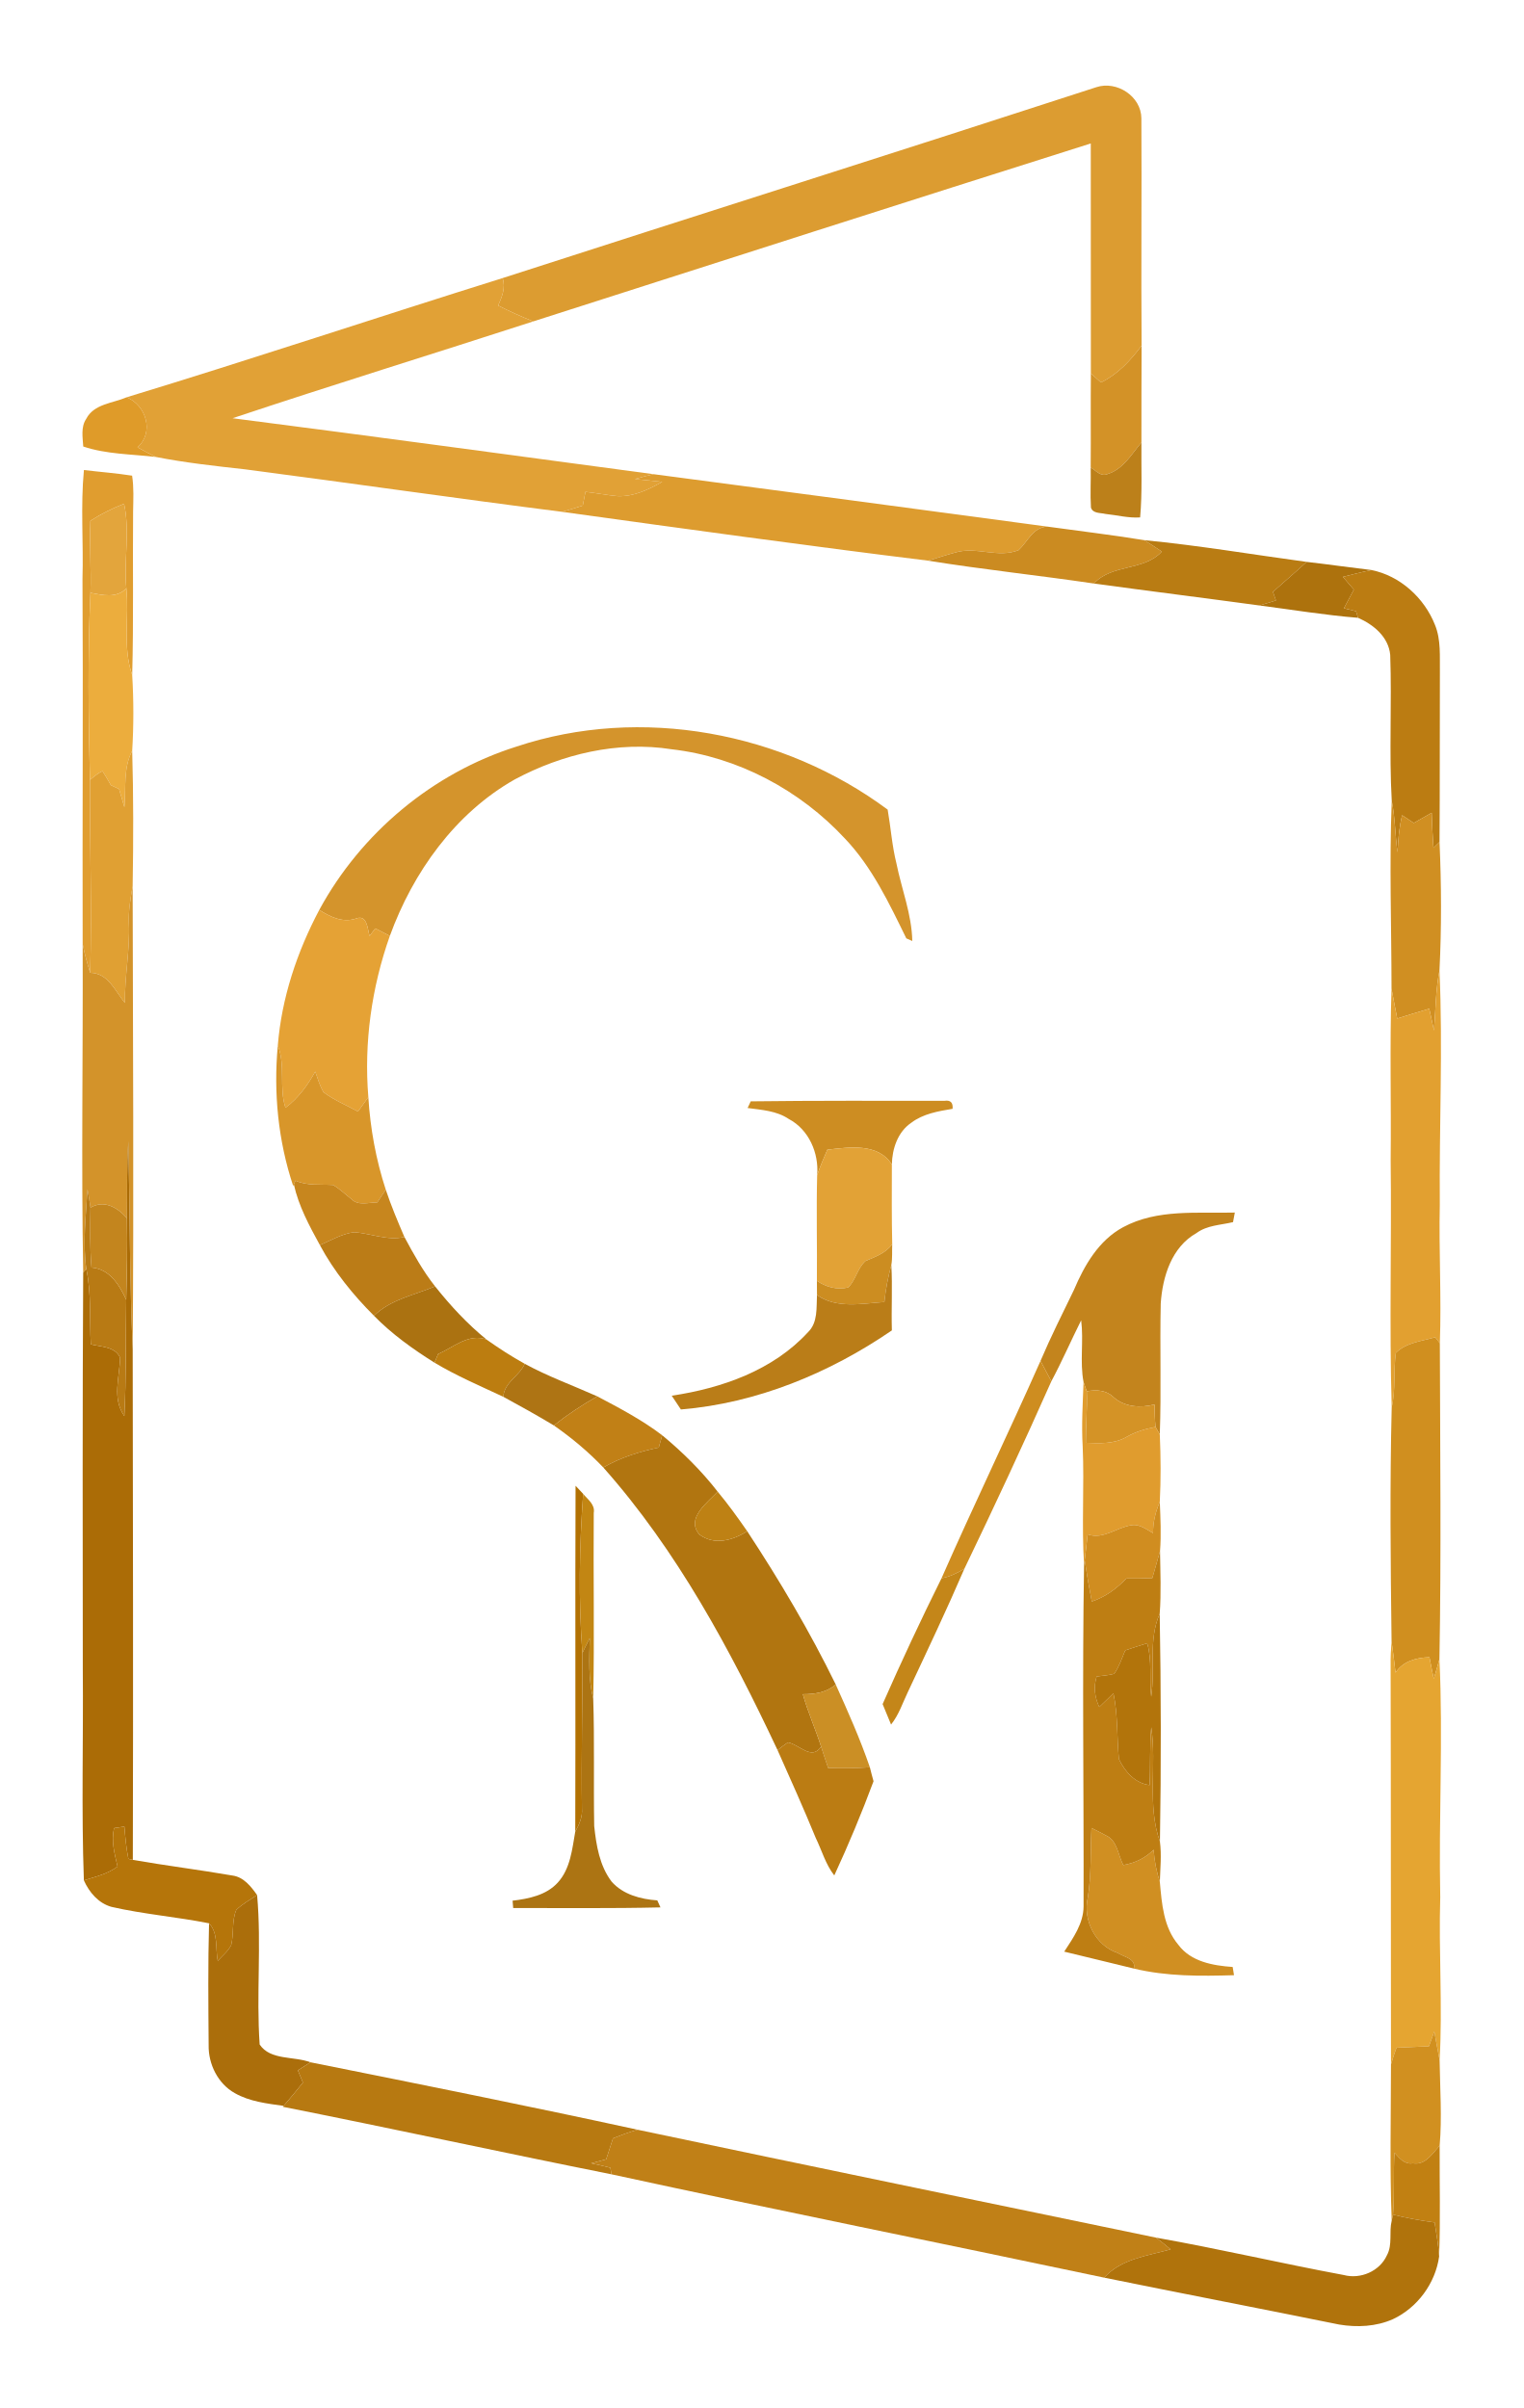
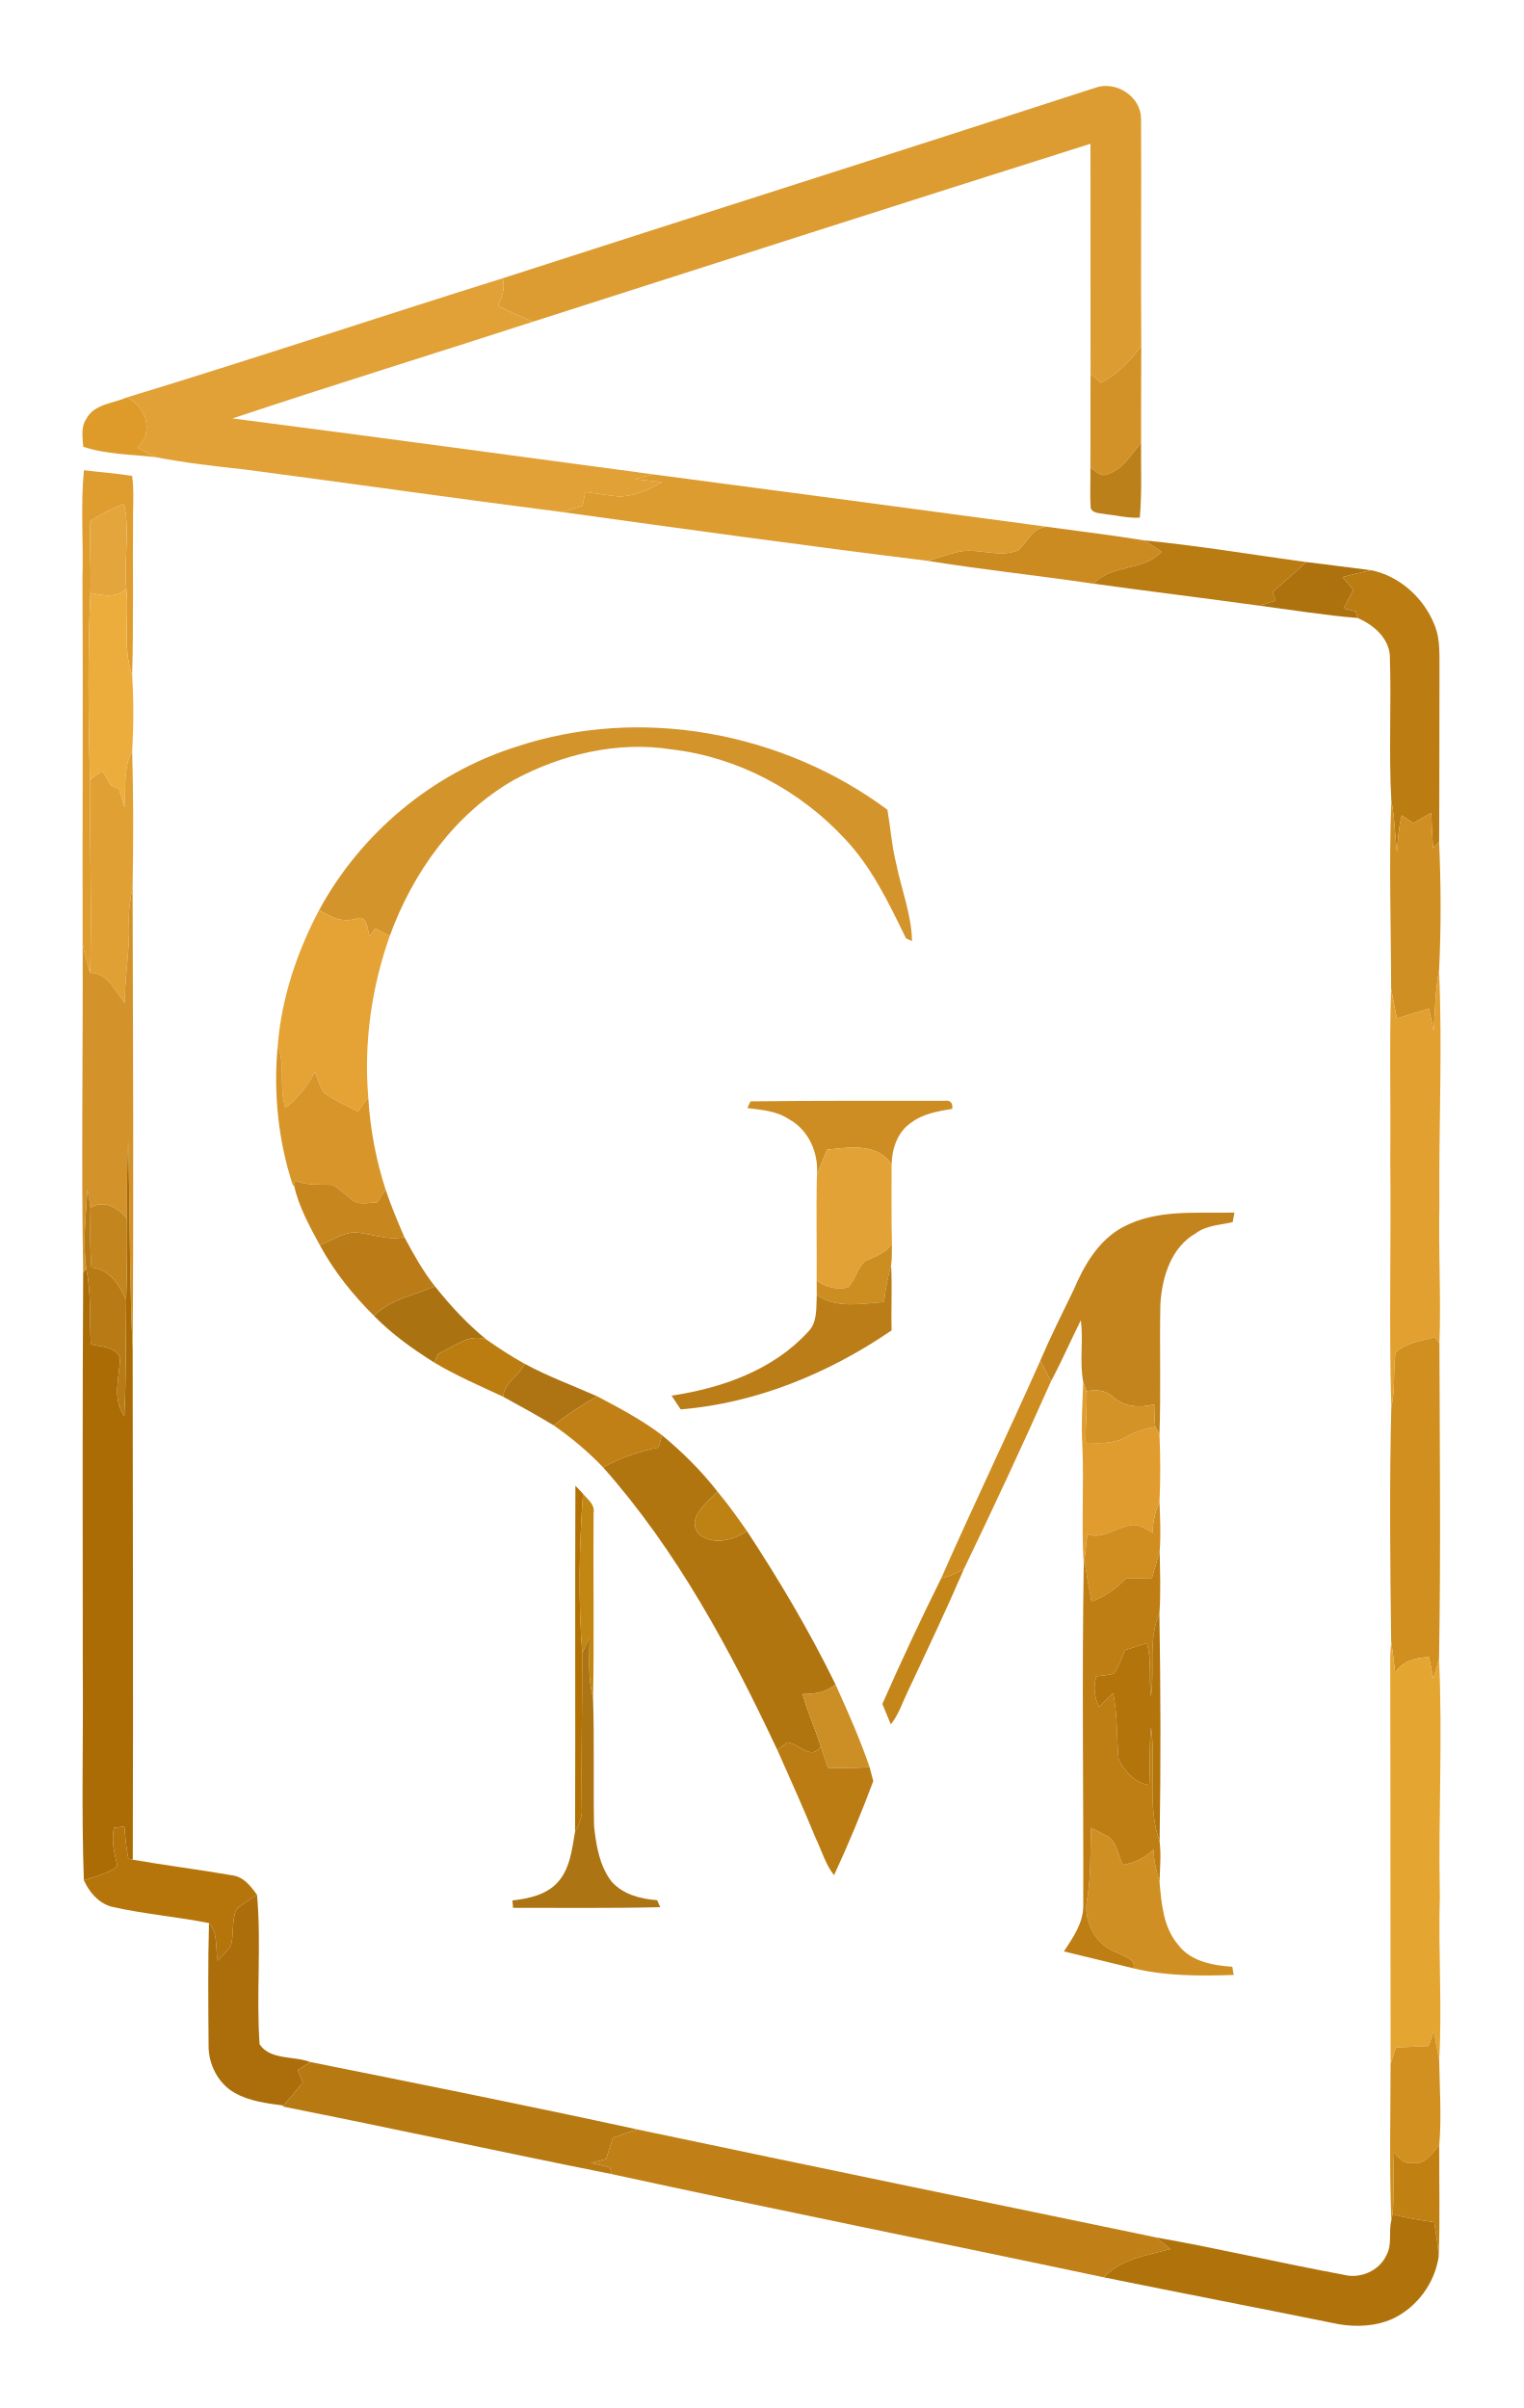
- <svg xmlns="http://www.w3.org/2000/svg" viewBox="581.84 139.51 340.81 538.69" fill="none">
+ <svg xmlns="http://www.w3.org/2000/svg" width="1363" height="2155" viewBox="581.84 139.51 340.81 538.69" fill="none">
  <g id="#dc9c31ff">
    <path fill="#dc9c31" opacity="1.00" d=" M 694.26 201.72 C 738.51 187.42 782.86 173.40 827.08 159.01 C 831.65 157.51 837.11 161.06 837.14 165.98 C 837.24 182.93 837.06 199.88 837.19 216.83 C 834.73 220.13 831.86 223.25 828.10 225.07 C 827.34 224.39 826.58 223.72 825.84 223.05 C 825.82 205.90 825.81 188.75 825.82 171.60 C 784.22 184.76 742.67 198.09 701.12 211.41 C 698.44 210.34 695.82 209.16 693.26 207.86 C 694.12 205.92 694.98 203.87 694.26 201.72 Z" />
  </g>
  <g id="#e1a136ff">
    <path fill="#e1a136" opacity="1.00" d=" M 610.18 228.38 C 638.31 219.82 666.20 210.49 694.26 201.72 C 694.98 203.87 694.12 205.92 693.26 207.86 C 695.82 209.16 698.44 210.34 701.12 211.41 C 678.72 218.68 656.20 225.61 633.86 233.07 C 665.27 237.11 696.65 241.38 728.04 245.59 C 726.62 245.91 725.24 246.29 723.85 246.67 C 725.88 246.87 727.91 247.07 729.95 247.30 C 726.91 249.05 723.56 250.65 719.97 250.50 C 717.56 250.28 715.18 249.80 712.79 249.54 C 712.58 250.56 712.38 251.58 712.19 252.61 C 710.64 253.10 709.10 253.60 707.54 254.01 C 683.88 251.00 660.27 247.59 636.62 244.50 C 629.95 243.76 623.25 243.03 616.66 241.73 C 615.29 241.05 613.94 240.31 612.60 239.58 C 616.37 236.22 614.56 230.21 610.18 228.38 Z" />
  </g>
  <g id="#d39227ff">
    <path fill="#d39227" opacity="1.00" d=" M 828.10 225.07 C 831.86 223.25 834.73 220.13 837.19 216.83 C 837.15 224.05 837.15 231.27 837.15 238.49 C 834.95 241.11 833.07 244.47 829.60 245.55 C 828.09 246.26 826.97 244.74 825.80 244.10 C 825.86 237.08 825.78 230.06 825.84 223.05 C 826.58 223.72 827.34 224.39 828.10 225.07 Z" />
  </g>
  <g id="#df9b29ff">
    <path fill="#df9b29" opacity="1.00" d=" M 601.12 233.22 C 602.84 229.85 607.08 229.73 610.18 228.38 C 614.56 230.21 616.37 236.22 612.60 239.58 C 613.94 240.31 615.29 241.05 616.66 241.73 C 611.26 241.10 605.64 241.14 600.46 239.40 C 600.34 237.34 599.89 235.06 601.12 233.22 Z" />
  </g>
  <g id="#bc801aff">
    <path fill="#bc801a" opacity="1.00" d=" M 829.60 245.55 C 833.07 244.47 834.95 241.11 837.15 238.49 C 837.09 244.08 837.36 249.68 836.86 255.26 C 834.23 255.44 831.67 254.74 829.09 254.48 C 827.97 254.20 826.30 254.42 825.86 253.07 C 825.67 250.08 825.87 247.09 825.80 244.10 C 826.97 244.74 828.09 246.26 829.60 245.55 Z" />
  </g>
  <g id="#e09d2fff">
    <path fill="#e09d2f" opacity="1.00" d=" M 600.29 269.01 C 600.53 260.89 599.84 252.75 600.61 244.66 C 604.19 245.09 607.81 245.36 611.39 245.92 C 611.80 248.57 611.66 251.26 611.61 253.93 C 611.50 266.12 611.74 278.32 611.41 290.51 C 609.22 284.29 610.75 277.58 610.10 271.14 C 609.50 264.84 610.96 258.42 609.59 252.20 C 606.96 253.23 604.43 254.49 602.06 256.02 C 601.82 261.39 602.26 266.76 602.07 272.13 C 601.44 286.07 601.62 300.04 601.96 313.98 C 601.90 328.37 602.42 342.76 602.01 357.13 C 601.35 355.00 600.74 352.84 600.33 350.65 C 600.25 323.44 600.45 296.22 600.29 269.01 Z" />
  </g>
  <g id="#dd9c2fff">
    <path fill="#dd9c2f" opacity="1.00" d=" M 723.85 246.67 C 725.24 246.29 726.62 245.91 728.04 245.59 C 757.39 249.45 786.73 253.35 816.07 257.31 C 812.82 257.52 811.73 260.68 809.67 262.59 C 805.09 264.44 800.17 261.70 795.54 263.11 C 793.46 263.65 791.45 264.36 789.40 264.93 C 762.08 261.57 734.81 257.78 707.54 254.01 C 709.10 253.60 710.64 253.10 712.19 252.61 C 712.38 251.58 712.58 250.56 712.79 249.54 C 715.18 249.80 717.56 250.28 719.97 250.50 C 723.56 250.65 726.91 249.05 729.95 247.30 C 727.91 247.07 725.88 246.87 723.85 246.67 Z" />
  </g>
  <g id="#e3a53cff">
    <path fill="#e3a53c" opacity="1.00" d=" M 609.59 252.20 C 610.96 258.42 609.50 264.84 610.10 271.14 C 607.92 273.41 604.78 272.65 602.07 272.13 C 602.26 266.76 601.82 261.39 602.06 256.02 C 604.43 254.49 606.96 253.23 609.59 252.20 Z" />
  </g>
  <g id="#cb8b21ff">
    <path fill="#cb8b21" opacity="1.00" d=" M 809.67 262.59 C 811.73 260.68 812.82 257.52 816.07 257.31 C 823.30 258.32 830.59 259.17 837.79 260.35 C 839.11 261.16 840.41 262.03 841.72 262.90 C 837.64 267.33 830.60 265.60 826.52 270.05 C 814.16 268.22 801.73 266.93 789.40 264.93 C 791.45 264.36 793.46 263.65 795.54 263.11 C 800.17 261.70 805.09 264.44 809.67 262.59 Z" />
  </g>
  <g id="#b97c13ff">
    <path fill="#b97c13" opacity="1.00" d=" M 837.79 260.35 C 849.95 261.52 862.01 263.57 874.12 265.21 C 871.64 267.49 869.08 269.67 866.57 271.91 C 866.78 272.55 867.00 273.19 867.24 273.83 C 866.00 274.22 864.77 274.61 863.55 274.96 C 851.21 273.28 838.86 271.74 826.52 270.05 C 830.60 265.60 837.64 267.33 841.72 262.90 C 840.41 262.03 839.11 261.16 837.79 260.35 Z" />
  </g>
  <g id="#ad720dff">
    <path fill="#ad720d" opacity="1.00" d=" M 874.12 265.21 C 878.95 265.76 883.76 266.46 888.59 267.03 C 886.44 267.47 884.33 268.03 882.22 268.56 C 883.02 269.51 883.84 270.45 884.66 271.41 C 883.92 272.79 883.19 274.19 882.45 275.58 C 883.34 275.79 884.24 276.01 885.15 276.25 C 885.26 276.62 885.49 277.35 885.61 277.72 C 878.22 277.13 870.90 275.91 863.55 274.96 C 864.77 274.61 866.00 274.22 867.24 273.83 C 867.00 273.19 866.78 272.55 866.57 271.91 C 869.08 269.67 871.64 267.49 874.12 265.21 Z" />
  </g>
  <g id="#bb7c12ff">
    <path fill="#bb7c12" opacity="1.00" d=" M 888.59 267.03 C 895.01 268.31 900.43 273.27 902.81 279.30 C 904.20 282.68 903.85 286.41 903.91 289.98 C 903.86 302.61 903.92 315.24 903.83 327.87 C 903.49 328.20 902.81 328.85 902.47 329.18 C 902.28 326.57 902.16 323.95 902.07 321.34 C 900.72 322.10 899.39 322.86 898.06 323.62 C 897.18 323.04 896.32 322.46 895.46 321.88 C 894.80 324.60 894.56 327.39 894.43 330.18 C 893.90 326.35 893.91 322.46 893.14 318.66 C 892.53 307.80 893.18 296.89 892.80 286.02 C 892.42 281.98 889.07 279.25 885.61 277.72 C 885.49 277.35 885.26 276.62 885.15 276.25 C 884.24 276.01 883.34 275.79 882.45 275.58 C 883.19 274.19 883.92 272.79 884.66 271.41 C 883.84 270.45 883.02 269.51 882.22 268.56 C 884.33 268.03 886.44 267.47 888.59 267.03 Z" />
  </g>
  <g id="#ecad3dff">
    <path fill="#ecad3d" opacity="1.00" d=" M 602.07 272.13 C 604.78 272.65 607.92 273.41 610.10 271.14 C 610.75 277.58 609.22 284.29 611.41 290.51 C 611.75 296.12 611.75 301.87 611.41 307.47 C 609.35 311.37 610.05 315.86 609.66 320.08 C 609.25 318.73 608.86 317.37 608.47 316.02 C 607.86 315.73 607.25 315.45 606.65 315.17 C 606.04 314.09 605.43 313.03 604.77 312.02 C 603.71 312.48 602.85 313.28 601.96 313.98 C 601.62 300.04 601.44 286.07 602.07 272.13 Z" />
  </g>
  <g id="#d4942cff">
    <path fill="#d4942c" opacity="1.00" d=" M 697.36 306.53 C 725.16 297.27 757.03 303.26 780.39 320.63 C 781.09 324.63 781.36 328.70 782.35 332.66 C 783.51 338.44 785.78 344.05 785.90 350.02 C 785.56 349.87 784.89 349.58 784.56 349.43 C 780.72 341.58 776.92 333.50 770.83 327.10 C 760.77 316.25 746.83 308.82 732.08 307.13 C 720.04 305.23 707.61 308.19 696.97 313.88 C 683.64 321.43 674.21 334.66 669.04 348.88 C 667.94 348.32 666.86 347.76 665.78 347.20 C 665.46 347.63 664.82 348.47 664.50 348.90 C 664.01 347.17 663.98 343.92 661.30 345.05 C 658.38 345.96 655.66 344.58 653.25 343.07 C 662.59 325.85 678.65 312.42 697.36 306.53 Z" />
  </g>
  <g id="#e0a033ff">
    <path fill="#e0a033" opacity="1.00" d=" M 609.66 320.08 C 610.05 315.86 609.35 311.37 611.41 307.47 C 611.70 317.56 611.68 327.67 611.51 337.76 C 611.03 340.47 610.56 343.21 610.67 345.98 C 610.95 351.97 609.70 357.88 609.78 363.87 C 607.57 361.20 606.05 357.18 602.01 357.13 C 602.42 342.76 601.90 328.37 601.96 313.98 C 602.85 313.28 603.71 312.48 604.77 312.02 C 605.43 313.03 606.04 314.09 606.65 315.17 C 607.25 315.45 607.86 315.73 608.47 316.02 C 608.86 317.37 609.25 318.73 609.66 320.08 Z" />
  </g>
  <g id="#d08f22ff">
    <path fill="#d08f22" opacity="1.00" d=" M 893.14 318.66 C 893.91 322.46 893.90 326.35 894.43 330.18 C 894.56 327.39 894.80 324.60 895.46 321.88 C 896.32 322.46 897.18 323.04 898.06 323.62 C 899.39 322.86 900.72 322.10 902.07 321.34 C 902.16 323.95 902.28 326.57 902.47 329.18 C 902.81 328.85 903.49 328.20 903.83 327.87 C 904.25 337.42 904.29 347.06 903.82 356.60 C 902.94 361.04 902.96 365.57 902.59 370.05 C 902.22 368.42 901.88 366.80 901.53 365.17 C 899.13 365.88 896.75 366.60 894.37 367.36 C 893.95 365.13 893.49 362.91 893.09 360.68 C 893.08 346.70 892.58 332.64 893.14 318.66 Z" />
    <path fill="#d08f22" opacity="1.00" d=" M 825.98 548.45 C 827.05 548.99 828.13 549.51 829.19 550.10 C 831.77 551.22 831.91 554.51 833.09 556.74 C 835.67 556.30 838.03 555.17 839.88 553.31 C 840.03 555.76 840.53 558.17 841.27 560.52 C 841.71 565.39 842.09 570.65 845.41 574.58 C 848.21 578.36 853.16 579.23 857.56 579.54 L 857.86 581.38 C 850.35 581.60 842.79 581.67 835.45 579.89 C 836.01 577.64 833.18 577.30 831.81 576.39 C 826.87 574.76 824.00 569.02 825.15 564.04 C 825.99 558.88 825.72 553.65 825.98 548.45 Z" />
  </g>
  <g id="#d3932aff">
    <path fill="#d3932a" opacity="1.00" d=" M 611.51 337.76 C 611.58 372.29 611.78 406.83 611.52 441.36 C 610.82 425.85 610.89 410.33 610.55 394.82 C 610.14 400.54 610.33 406.28 610.23 412.02 C 608.14 409.63 605.15 407.86 602.08 409.67 C 601.90 408.29 601.66 406.93 601.41 405.57 C 601.08 411.50 600.30 417.48 601.15 423.40 L 600.45 424.21 C 600.00 399.70 600.43 375.17 600.33 350.65 C 600.74 352.84 601.35 355.00 602.01 357.13 C 606.05 357.18 607.57 361.20 609.78 363.87 C 609.70 357.88 610.95 351.97 610.67 345.98 C 610.56 343.21 611.03 340.47 611.51 337.76 Z" />
  </g>
  <g id="#e5a235ff">
    <path fill="#e5a235" opacity="1.00" d=" M 643.98 373.41 C 644.82 362.80 648.28 352.45 653.25 343.07 C 655.66 344.58 658.38 345.96 661.30 345.05 C 663.98 343.92 664.01 347.17 664.50 348.90 C 664.82 348.47 665.46 347.63 665.78 347.20 C 666.86 347.76 667.94 348.32 669.04 348.88 C 664.97 360.38 663.22 372.77 664.23 384.95 C 663.45 386.02 662.68 387.09 661.91 388.17 C 659.31 386.75 656.53 385.61 654.17 383.82 C 653.37 382.37 652.89 380.79 652.35 379.24 C 650.63 382.32 648.54 385.21 645.69 387.33 C 644.21 382.80 645.75 377.89 643.98 373.41 Z" />
  </g>
  <g id="#e2a030ff">
    <path fill="#e2a030" opacity="1.00" d=" M 902.59 370.05 C 902.96 365.57 902.94 361.04 903.82 356.60 C 904.59 374.05 903.74 391.55 903.89 409.01 C 903.66 419.34 904.28 429.68 903.90 440.00 C 903.64 439.67 903.12 439.00 902.87 438.67 C 899.86 439.52 896.36 439.87 894.06 442.15 C 893.49 446.20 894.07 450.34 893.13 454.36 C 892.58 435.92 893.13 417.45 892.90 399.01 C 893.04 386.23 892.67 373.44 893.09 360.68 C 893.49 362.91 893.95 365.13 894.37 367.36 C 896.75 366.60 899.13 365.88 901.53 365.17 C 901.88 366.80 902.22 368.42 902.59 370.05 Z" />
  </g>
  <g id="#d8962aff">
    <path fill="#d8962a" opacity="1.00" d=" M 643.98 373.41 C 645.75 377.89 644.21 382.80 645.69 387.33 C 648.54 385.21 650.63 382.32 652.35 379.24 C 652.89 380.79 653.37 382.37 654.17 383.82 C 656.53 385.61 659.31 386.75 661.91 388.17 C 662.68 387.09 663.45 386.02 664.23 384.95 C 664.66 391.98 665.94 398.96 668.13 405.66 C 667.48 406.59 666.86 407.55 666.24 408.50 C 664.30 408.50 661.94 409.34 660.41 407.73 C 659.05 406.68 657.82 405.46 656.34 404.60 C 653.51 404.42 650.60 404.83 647.93 403.63 C 647.84 403.84 647.66 404.27 647.57 404.48 L 647.42 404.82 C 644.06 394.75 642.99 383.95 643.98 373.41 Z" />
  </g>
  <g id="#cd8d22ff">
    <path fill="#cd8d22" opacity="1.00" d=" M 749.76 385.89 C 764.20 385.71 778.66 385.77 793.11 385.77 C 794.44 385.57 795.04 386.17 794.91 387.56 C 791.69 388.10 788.32 388.66 785.66 390.69 C 782.64 392.73 781.39 396.53 781.33 400.03 C 778.24 395.14 771.79 396.16 766.90 396.71 C 766.10 398.58 765.27 400.45 764.62 402.39 C 765.04 397.46 762.75 392.19 758.26 389.83 C 755.53 387.99 752.21 387.81 749.06 387.38 L 749.76 385.89 Z" />
  </g>
  <g id="#ab6c06ff">
    <path fill="#ab6c06" opacity="1.00" d=" M 610.23 412.02 C 610.33 406.28 610.14 400.54 610.55 394.82 C 610.89 410.33 610.82 425.85 611.52 441.36 C 611.57 479.43 611.66 517.51 611.55 555.58 C 611.30 555.52 610.80 555.40 610.56 555.35 C 610.08 552.96 609.86 550.54 609.66 548.13 C 609.09 548.22 607.94 548.39 607.37 548.47 C 606.65 551.36 607.49 554.25 608.13 557.07 C 605.92 558.73 603.19 559.36 600.60 560.16 C 600.03 544.45 600.50 528.70 600.36 512.97 C 600.34 483.38 600.27 453.79 600.45 424.21 L 601.15 423.40 C 602.31 428.95 601.85 434.63 602.15 440.25 C 604.42 440.82 607.60 440.73 608.70 443.23 C 608.61 447.64 606.84 452.30 609.65 456.29 C 610.10 447.63 609.93 438.94 610.07 430.27 C 610.23 424.18 610.34 418.10 610.23 412.02 Z" />
  </g>
  <g id="#e2a236ff">
    <path fill="#e2a236" opacity="1.00" d=" M 766.90 396.71 C 771.79 396.16 778.24 395.14 781.33 400.03 C 781.32 405.97 781.27 411.92 781.41 417.87 C 779.93 419.85 777.64 420.68 775.45 421.59 C 773.65 423.16 773.27 425.83 771.58 427.52 C 769.10 428.13 766.61 427.45 764.56 426.04 C 764.63 418.16 764.42 410.27 764.62 402.39 C 765.27 400.45 766.10 398.58 766.90 396.71 Z" />
  </g>
  <g id="#c7861eff">
    <path fill="#c7861e" opacity="1.00" d=" M 647.93 403.63 C 650.60 404.83 653.51 404.42 656.34 404.60 C 657.82 405.46 659.05 406.68 660.41 407.73 C 661.94 409.34 664.30 408.50 666.24 408.50 C 666.86 407.55 667.48 406.59 668.13 405.66 C 669.33 409.26 670.80 412.76 672.30 416.24 C 668.49 417.11 664.82 415.44 661.07 415.17 C 658.32 415.50 655.89 416.99 653.39 418.05 C 651.03 413.73 648.63 409.31 647.57 404.48 C 647.66 404.27 647.84 403.84 647.93 403.63 Z" />
  </g>
  <g id="#b87a14ff">
    <path fill="#b87a14" opacity="1.00" d=" M 601.41 405.57 C 601.66 406.93 601.90 408.29 602.08 409.67 C 602.02 414.13 601.92 418.60 602.30 423.06 C 606.33 423.38 608.53 426.93 610.07 430.27 C 609.93 438.94 610.10 447.63 609.65 456.29 C 606.84 452.30 608.61 447.64 608.70 443.23 C 607.60 440.73 604.42 440.82 602.15 440.25 C 601.85 434.63 602.31 428.95 601.15 423.40 C 600.30 417.48 601.08 411.50 601.41 405.57 Z" />
  </g>
  <g id="#c3851eff">
    <path fill="#c3851e" opacity="1.00" d=" M 602.08 409.67 C 605.15 407.86 608.14 409.63 610.23 412.02 C 610.34 418.10 610.23 424.18 610.07 430.27 C 608.53 426.93 606.33 423.38 602.30 423.06 C 601.92 418.60 602.02 414.13 602.08 409.67 Z" />
  </g>
  <g id="#c3841dff">
    <path fill="#c3841d" opacity="1.00" d=" M 833.06 414.04 C 840.72 409.92 849.67 410.98 858.04 410.77 C 857.94 411.30 857.74 412.37 857.64 412.91 C 854.86 413.58 851.84 413.59 849.45 415.37 C 843.90 418.49 841.87 425.13 841.47 431.10 C 841.25 440.87 841.61 450.65 841.26 460.42 C 841.02 460.00 840.55 459.15 840.31 458.73 C 840.13 457.05 840.11 455.38 840.08 453.71 C 836.95 454.50 833.44 454.33 830.92 452.08 C 829.27 450.46 827.05 450.36 824.92 450.76 C 824.74 450.24 824.38 449.19 824.20 448.67 C 823.34 444.14 824.26 439.45 823.67 434.87 C 821.41 439.40 819.39 444.05 817.00 448.52 C 816.18 447.00 815.37 445.47 814.58 443.95 C 816.87 438.56 819.51 433.33 822.06 428.06 C 824.41 422.54 827.59 416.99 833.06 414.04 Z" />
  </g>
  <g id="#bb7c17ff">
    <path fill="#bb7c17" opacity="1.00" d=" M 653.39 418.05 C 655.89 416.99 658.32 415.50 661.07 415.17 C 664.82 415.44 668.49 417.11 672.30 416.24 C 674.35 420.06 676.46 423.87 679.16 427.28 C 674.48 429.26 669.26 430.16 665.49 433.86 C 660.78 429.15 656.55 423.92 653.39 418.05 Z" />
  </g>
  <g id="#cc8d21ff">
    <path fill="#cc8d21" opacity="1.00" d=" M 775.45 421.59 C 777.64 420.68 779.93 419.85 781.41 417.87 C 781.34 419.41 781.48 420.98 781.21 422.51 C 780.47 425.22 779.94 427.98 779.65 430.78 C 774.67 431.12 768.94 432.33 764.58 429.22 C 764.58 428.43 764.56 426.84 764.56 426.04 C 766.61 427.45 769.10 428.13 771.58 427.52 C 773.27 425.83 773.65 423.16 775.45 421.59 Z" />
  </g>
  <g id="#ba7d18ff">
    <path fill="#ba7d18" opacity="1.00" d=" M 779.65 430.78 C 779.94 427.98 780.47 425.22 781.21 422.51 C 781.49 427.38 781.19 432.25 781.33 437.13 C 767.38 446.70 751.09 453.42 734.14 454.82 C 733.45 453.79 732.76 452.76 732.09 451.74 C 743.28 450.07 754.76 446.06 762.58 437.52 C 764.81 435.36 764.43 432.05 764.58 429.22 C 768.94 432.33 774.67 431.12 779.65 430.78 Z" />
  </g>
  <g id="#ab7211ff">
    <path fill="#ab7211" opacity="1.00" d=" M 665.49 433.86 C 669.26 430.16 674.48 429.26 679.16 427.28 C 682.60 431.61 686.37 435.68 690.67 439.18 C 686.67 437.71 683.26 440.93 679.83 442.42 C 679.63 442.90 679.23 443.86 679.03 444.35 C 674.18 441.31 669.50 437.96 665.49 433.86 Z" />
  </g>
  <g id="#bc7d10ff">
    <path fill="#bc7d10" opacity="1.00" d=" M 679.83 442.42 C 683.26 440.93 686.67 437.71 690.67 439.18 C 693.42 441.12 696.25 442.97 699.21 444.60 C 698.00 447.40 694.67 448.66 694.41 451.98 C 689.23 449.55 683.94 447.30 679.03 444.35 C 679.23 443.86 679.63 442.90 679.83 442.42 Z" />
  </g>
  <g id="#d08f1fff">
    <path fill="#d08f1f" opacity="1.00" d=" M 894.06 442.15 C 896.36 439.87 899.86 439.52 902.87 438.67 C 903.12 439.00 903.64 439.67 903.90 440.00 C 903.96 463.56 904.23 487.12 903.81 510.68 C 903.42 512.15 902.97 513.61 902.54 515.07 C 902.20 513.46 901.87 511.85 901.57 510.25 C 898.62 510.34 895.70 511.11 893.99 513.69 C 893.74 511.35 893.42 509.03 893.10 506.71 C 892.88 489.28 892.70 471.78 893.13 454.36 C 894.07 450.34 893.49 446.20 894.06 442.15 Z" />
  </g>
  <g id="#ce8d20ff">
    <path fill="#ce8d20" opacity="1.00" d=" M 792.44 492.57 C 799.62 476.27 807.36 460.23 814.58 443.95 C 815.37 445.47 816.18 447.00 817.00 448.52 C 810.75 462.59 804.23 476.58 797.56 490.43 C 795.98 491.42 794.28 492.24 792.44 492.57 Z" />
  </g>
  <g id="#ae7414ff">
    <path fill="#ae7414" opacity="1.00" d=" M 694.41 451.98 C 694.67 448.66 698.00 447.40 699.21 444.60 C 704.42 447.44 710.01 449.46 715.43 451.88 C 712.04 453.82 708.78 455.96 705.72 458.39 C 702.01 456.16 698.22 454.05 694.41 451.98 Z" />
  </g>
  <g id="#e09c2eff">
    <path fill="#e09c2e" opacity="1.00" d=" M 824.20 448.67 C 824.38 449.19 824.74 450.24 824.92 450.76 C 825.08 454.60 824.70 458.43 824.71 462.28 C 827.81 462.41 831.12 462.58 833.90 460.92 C 835.88 459.79 838.07 459.15 840.31 458.73 C 840.55 459.15 841.02 460.00 841.26 460.42 C 841.48 465.41 841.51 470.48 841.26 475.48 C 840.32 477.70 839.72 480.04 839.75 482.48 C 838.27 481.67 836.80 480.44 835.02 480.70 C 831.65 481.14 828.63 484.01 825.12 482.76 C 824.93 484.68 824.70 486.61 824.46 488.54 L 824.32 489.57 C 823.75 480.76 824.40 471.89 824.01 463.07 C 823.72 458.27 824.04 453.46 824.20 448.67 Z" />
  </g>
  <g id="#d49326ff">
    <path fill="#d49326" opacity="1.00" d=" M 824.92 450.76 C 827.05 450.36 829.27 450.46 830.92 452.08 C 833.44 454.33 836.95 454.50 840.08 453.71 C 840.11 455.38 840.13 457.05 840.31 458.73 C 838.07 459.15 835.88 459.79 833.90 460.92 C 831.12 462.58 827.81 462.41 824.71 462.28 C 824.70 458.43 825.08 454.60 824.92 450.76 Z" />
  </g>
  <g id="#c18016ff">
    <path fill="#c18016" opacity="1.00" d=" M 715.43 451.88 C 720.42 454.51 725.45 457.16 729.96 460.59 C 729.69 461.50 729.44 462.42 729.19 463.34 C 724.87 464.25 720.62 465.57 716.79 467.80 C 713.44 464.28 709.70 461.16 705.72 458.39 C 708.78 455.96 712.04 453.82 715.43 451.88 Z" />
  </g>
  <g id="#b17510ff">
    <path fill="#b17510" opacity="1.00" d=" M 729.19 463.34 C 729.44 462.42 729.69 461.50 729.96 460.59 C 734.50 464.35 738.74 468.53 742.36 473.20 C 740.10 475.65 735.18 479.16 738.27 482.78 C 741.54 485.29 745.81 484.11 748.97 482.05 C 756.22 493.08 762.97 504.47 768.77 516.34 C 766.71 518.15 764.06 518.52 761.42 518.52 C 762.53 522.51 764.24 526.29 765.50 530.23 C 763.43 533.47 760.60 529.74 758.08 529.30 C 757.28 529.85 756.51 530.43 755.76 531.03 C 745.22 508.61 733.32 486.43 716.79 467.80 C 720.62 465.57 724.87 464.25 729.19 463.34 Z" />
  </g>
  <g id="#b27102ff">
    <path fill="#b27102" opacity="1.00" d=" M 710.58 471.89 C 711.00 472.34 711.85 473.25 712.28 473.70 C 711.41 485.54 711.22 497.48 712.10 509.32 C 712.14 520.90 711.85 532.47 712.00 544.05 C 712.17 545.93 711.41 547.65 710.51 549.26 C 710.60 523.47 710.47 497.68 710.58 471.89 Z" />
  </g>
  <g id="#c28613ff">
    <path fill="#c28613" opacity="1.00" d=" M 712.28 473.70 C 713.30 474.95 714.99 476.09 714.65 477.95 C 714.53 491.80 714.82 505.66 714.53 519.50 C 713.39 515.07 713.66 510.49 713.76 505.97 C 713.19 507.08 712.62 508.18 712.10 509.32 C 711.22 497.48 711.41 485.54 712.28 473.70 Z" />
  </g>
  <g id="#be8114ff">
    <path fill="#be8114" opacity="1.00" d=" M 738.27 482.78 C 735.18 479.16 740.10 475.65 742.36 473.20 C 744.72 476.03 746.87 479.02 748.97 482.05 C 745.81 484.11 741.54 485.29 738.27 482.78 Z" />
  </g>
  <g id="#d08d20ff">
    <path fill="#d08d20" opacity="1.00" d=" M 839.75 482.48 C 839.72 480.04 840.32 477.70 841.26 475.48 C 841.41 479.15 841.59 482.85 841.31 486.52 C 840.77 488.53 840.15 490.52 839.59 492.54 C 837.65 492.62 835.71 492.66 833.77 492.64 C 831.60 494.90 829.05 496.78 826.05 497.78 C 825.45 494.71 824.92 491.62 824.46 488.54 C 824.70 486.61 824.93 484.68 825.12 482.76 C 828.63 484.01 831.65 481.14 835.02 480.70 C 836.80 480.44 838.27 481.67 839.75 482.48 Z" />
  </g>
  <g id="#be7e13ff">
    <path fill="#be7e13" opacity="1.00" d=" M 839.59 492.54 C 840.15 490.52 840.77 488.53 841.31 486.52 C 841.38 491.18 841.58 495.87 841.24 500.52 C 838.64 506.41 840.28 512.90 839.34 519.07 C 838.86 515.10 839.58 511.01 838.44 507.13 C 836.78 507.62 835.15 508.16 833.53 508.72 C 832.77 510.50 832.17 512.37 831.05 513.96 C 829.77 514.32 828.42 514.37 827.13 514.56 C 826.42 516.87 826.69 519.20 827.72 521.38 C 828.77 520.36 829.83 519.34 830.89 518.32 C 831.91 523.16 831.65 528.12 832.11 533.02 C 833.44 535.81 835.72 538.46 838.98 538.85 C 839.19 534.54 838.97 530.22 839.35 525.92 C 840.62 534.38 838.37 543.30 841.29 551.50 C 841.67 554.48 841.36 557.51 841.27 560.52 C 840.53 558.17 840.03 555.76 839.88 553.31 C 838.03 555.17 835.67 556.30 833.09 556.74 C 831.91 554.51 831.77 551.22 829.19 550.10 C 828.13 549.51 827.05 548.99 825.98 548.45 C 825.72 553.65 825.99 558.88 825.15 564.04 C 824.00 569.02 826.87 574.76 831.81 576.39 C 833.18 577.30 836.01 577.64 835.45 579.89 C 830.25 578.65 825.07 577.34 819.88 576.11 C 821.88 573.04 824.18 569.83 824.21 566.00 C 824.28 540.53 823.89 515.04 824.32 489.57 L 824.46 488.54 C 824.92 491.62 825.45 494.71 826.05 497.78 C 829.05 496.78 831.60 494.90 833.77 492.64 C 835.71 492.66 837.65 492.62 839.59 492.54 Z" />
  </g>
  <g id="#c48619ff">
    <path fill="#c48619" opacity="1.00" d=" M 792.44 492.57 C 794.28 492.24 795.98 491.42 797.56 490.43 C 793.56 499.71 789.22 508.84 784.93 517.98 C 783.74 520.45 782.89 523.14 781.15 525.31 C 780.50 523.78 779.88 522.25 779.26 520.73 C 783.44 511.25 787.83 501.85 792.44 492.57 Z" />
  </g>
  <g id="#b2740bff">
    <path fill="#b2740b" opacity="1.00" d=" M 839.34 519.07 C 840.28 512.90 838.64 506.41 841.24 500.52 C 841.53 517.50 841.57 534.51 841.29 551.50 C 838.37 543.30 840.62 534.38 839.35 525.92 C 838.97 530.22 839.19 534.54 838.98 538.85 C 835.72 538.46 833.44 535.81 832.11 533.02 C 831.65 528.12 831.91 523.16 830.89 518.32 C 829.83 519.34 828.77 520.36 827.72 521.38 C 826.69 519.20 826.42 516.87 827.13 514.56 C 828.42 514.37 829.77 514.32 831.05 513.96 C 832.17 512.37 832.77 510.50 833.53 508.72 C 835.15 508.16 836.78 507.62 838.44 507.13 C 839.58 511.01 838.86 515.10 839.34 519.07 Z" />
  </g>
  <g id="#ac7413ff">
    <path fill="#ac7413" opacity="1.00" d=" M 712.10 509.32 C 712.62 508.18 713.19 507.08 713.76 505.97 C 713.66 510.49 713.39 515.07 714.53 519.50 C 714.84 528.99 714.58 538.51 714.75 548.01 C 715.21 552.33 715.94 556.88 718.64 560.44 C 721.19 563.34 725.14 564.38 728.86 564.64 C 729.04 565.04 729.39 565.82 729.57 566.21 C 718.59 566.47 707.61 566.34 696.63 566.35 L 696.49 564.71 C 700.11 564.28 704.05 563.48 706.61 560.65 C 709.43 557.55 709.82 553.18 710.51 549.26 C 711.41 547.65 712.17 545.93 712.00 544.05 C 711.85 532.47 712.14 520.90 712.10 509.32 Z" />
  </g>
  <g id="#e5a531ff">
    <path fill="#e5a531" opacity="1.00" d=" M 893.10 506.71 C 893.42 509.03 893.74 511.35 893.99 513.69 C 895.70 511.11 898.62 510.34 901.57 510.25 C 901.87 511.85 902.20 513.46 902.54 515.07 C 902.97 513.61 903.42 512.15 903.81 510.68 C 904.65 528.41 903.62 546.19 903.99 563.94 C 903.62 576.09 904.53 588.26 903.85 600.40 C 903.45 598.26 903.03 596.12 902.66 593.98 C 902.25 595.07 901.85 596.17 901.46 597.28 C 899.03 597.37 896.61 597.48 894.20 597.60 C 893.76 598.83 893.33 600.07 892.97 601.34 C 892.92 571.57 892.97 541.81 892.89 512.05 C 892.86 510.26 892.95 508.48 893.10 506.71 Z" />
  </g>
  <g id="#cb8f25ff">
    <path fill="#cb8f25" opacity="1.00" d=" M 768.77 516.34 C 771.52 522.43 774.24 528.55 776.41 534.87 C 773.30 535.08 770.19 535.12 767.08 535.02 C 766.54 533.42 766.00 531.83 765.50 530.23 C 764.24 526.29 762.53 522.51 761.42 518.52 C 764.06 518.52 766.71 518.15 768.77 516.34 Z" />
  </g>
  <g id="#bb7c13ff">
    <path fill="#bb7c13" opacity="1.00" d=" M 755.76 531.03 C 756.51 530.43 757.28 529.85 758.08 529.30 C 760.60 529.74 763.43 533.47 765.50 530.23 C 766.00 531.83 766.54 533.42 767.08 535.02 C 770.19 535.12 773.30 535.08 776.41 534.87 C 776.66 535.91 776.94 536.95 777.23 537.99 C 774.58 545.12 771.64 552.16 768.45 559.06 C 766.51 556.59 765.67 553.48 764.31 550.69 C 761.60 544.08 758.67 537.56 755.76 531.03 Z" />
  </g>
  <g id="#b5750aff">
    <path fill="#b5750a" opacity="1.00" d=" M 607.37 548.47 C 607.94 548.39 609.09 548.22 609.66 548.13 C 609.86 550.54 610.08 552.96 610.56 555.35 C 610.80 555.40 611.30 555.52 611.55 555.58 C 618.95 556.87 626.41 557.80 633.82 559.08 C 636.34 559.41 637.98 561.52 639.35 563.46 C 637.75 564.50 636.07 565.44 634.69 566.77 C 633.66 569.23 634.18 572.04 633.56 574.62 C 632.87 576.03 631.58 577.02 630.55 578.18 C 629.98 575.37 630.71 572.00 628.60 569.77 C 621.38 568.33 613.96 567.74 606.76 566.09 C 603.83 565.26 601.80 562.84 600.60 560.16 C 603.19 559.36 605.92 558.73 608.13 557.07 C 607.49 554.25 606.65 551.36 607.37 548.47 Z" />
  </g>
  <g id="#ab6e0bff">
    <path fill="#ab6e0b" opacity="1.00" d=" M 634.69 566.77 C 636.07 565.44 637.75 564.50 639.35 563.46 C 640.35 574.56 639.14 585.77 639.92 596.88 C 642.31 600.48 647.60 599.45 651.28 600.86 C 650.33 601.45 649.40 602.06 648.47 602.67 C 648.84 603.57 649.22 604.48 649.60 605.39 C 648.20 607.16 646.77 608.91 645.28 610.61 C 641.55 610.09 637.65 609.65 634.34 607.75 C 630.57 605.64 628.42 601.25 628.51 597.01 C 628.44 587.93 628.35 578.85 628.60 569.77 C 630.71 572.00 629.98 575.37 630.55 578.18 C 631.58 577.02 632.87 576.03 633.56 574.62 C 634.18 572.04 633.66 569.23 634.69 566.77 Z" />
  </g>
  <g id="#d19020ff">
    <path fill="#d19020" opacity="1.00" d=" M 901.46 597.28 C 901.85 596.17 902.25 595.07 902.66 593.98 C 903.03 596.12 903.45 598.26 903.85 600.40 C 903.94 606.73 904.40 613.21 903.86 619.51 C 902.23 621.27 900.66 623.95 897.86 623.45 C 895.99 623.79 894.84 622.28 893.75 621.08 C 893.47 625.69 893.78 630.33 893.42 634.94 C 893.34 635.29 893.20 635.97 893.13 636.31 C 892.68 624.67 892.96 612.99 892.97 601.34 C 893.33 600.07 893.76 598.83 894.20 597.60 C 896.61 597.48 899.03 597.37 901.46 597.28 Z" />
  </g>
  <g id="#b77911ff">
    <path fill="#b77911" opacity="1.00" d=" M 651.28 600.86 C 675.70 605.76 700.13 610.65 724.47 615.95 C 722.58 616.45 720.76 617.16 718.95 617.87 C 718.43 619.43 717.94 620.99 717.43 622.56 C 716.29 622.85 715.17 623.15 714.06 623.46 C 715.49 623.76 716.93 624.06 718.36 624.45 C 718.43 624.82 718.55 625.55 718.61 625.92 C 694.08 621.02 669.64 615.69 645.11 610.82 L 645.28 610.61 C 646.77 608.91 648.20 607.16 649.60 605.39 C 649.22 604.48 648.84 603.57 648.47 602.67 C 649.40 602.06 650.33 601.45 651.28 600.86 Z" />
  </g>
  <g id="#c08017ff">
    <path fill="#c08017" opacity="1.00" d=" M 724.47 615.95 C 763.09 624.10 801.78 632.07 840.43 640.09 C 841.53 640.93 842.61 641.81 843.69 642.71 C 838.48 644.17 832.67 644.80 828.82 649.04 C 792.10 641.26 755.28 633.90 718.61 625.92 C 718.55 625.55 718.43 624.82 718.36 624.45 C 716.93 624.06 715.49 623.76 714.06 623.46 C 715.17 623.15 716.29 622.85 717.43 622.56 C 717.94 620.99 718.43 619.43 718.95 617.87 C 720.76 617.16 722.58 616.45 724.47 615.95 Z" />
  </g>
  <g id="#c18012ff">
    <path fill="#c18012" opacity="1.00" d=" M 897.86 623.45 C 900.66 623.95 902.23 621.27 903.86 619.51 C 903.82 627.77 904.05 636.05 903.74 644.31 C 903.56 641.75 903.13 639.21 902.73 636.69 C 899.59 636.27 896.48 635.71 893.42 634.94 C 893.78 630.33 893.47 625.69 893.75 621.08 C 894.84 622.28 895.99 623.79 897.86 623.45 Z" />
  </g>
  <g id="#b0730cff">
    <path fill="#b0730c" opacity="1.00" d=" M 893.42 634.94 C 896.48 635.71 899.59 636.27 902.73 636.69 C 903.13 639.21 903.56 641.75 903.74 644.31 C 902.90 650.31 898.89 655.76 893.40 658.33 C 889.65 660.00 885.38 660.20 881.38 659.53 C 863.87 655.97 846.32 652.61 828.82 649.04 C 832.67 644.80 838.48 644.17 843.69 642.71 C 842.61 641.81 841.53 640.93 840.43 640.09 C 854.48 642.58 868.38 645.84 882.41 648.45 C 886.16 649.45 890.46 647.60 892.07 644.02 C 893.36 641.64 892.50 638.84 893.13 636.31 C 893.20 635.97 893.34 635.29 893.42 634.94 Z" />
  </g>
</svg>
